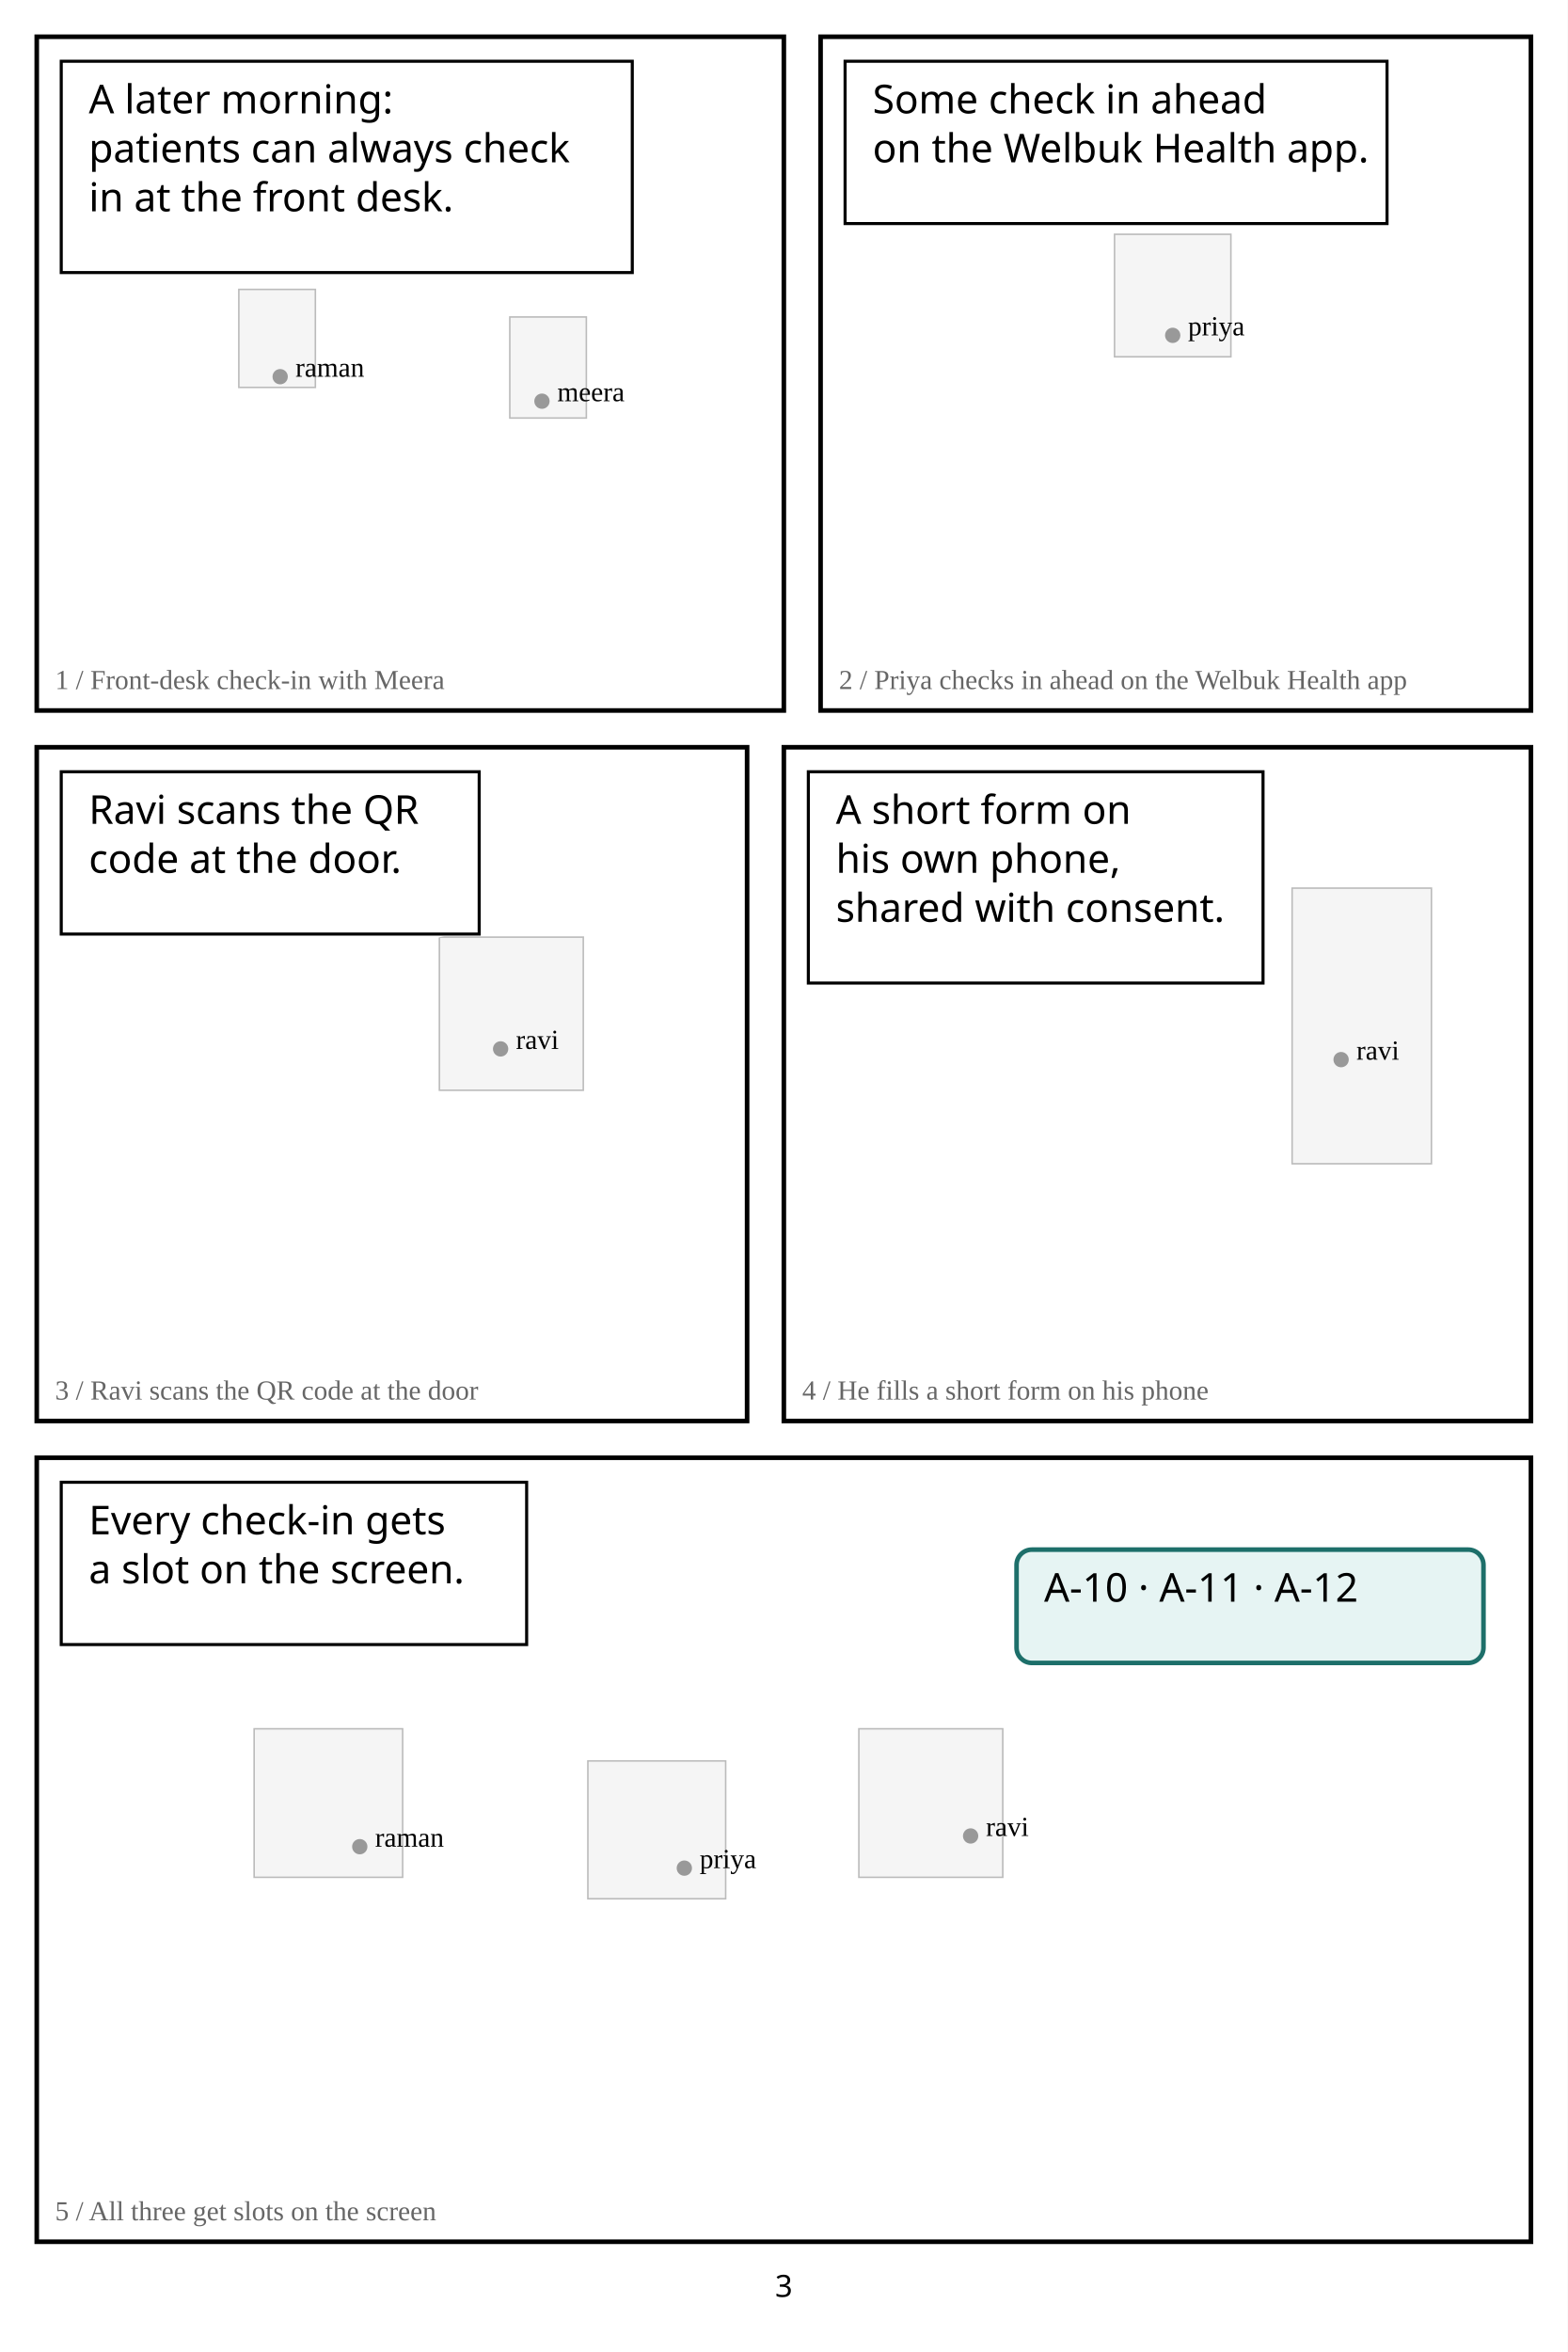
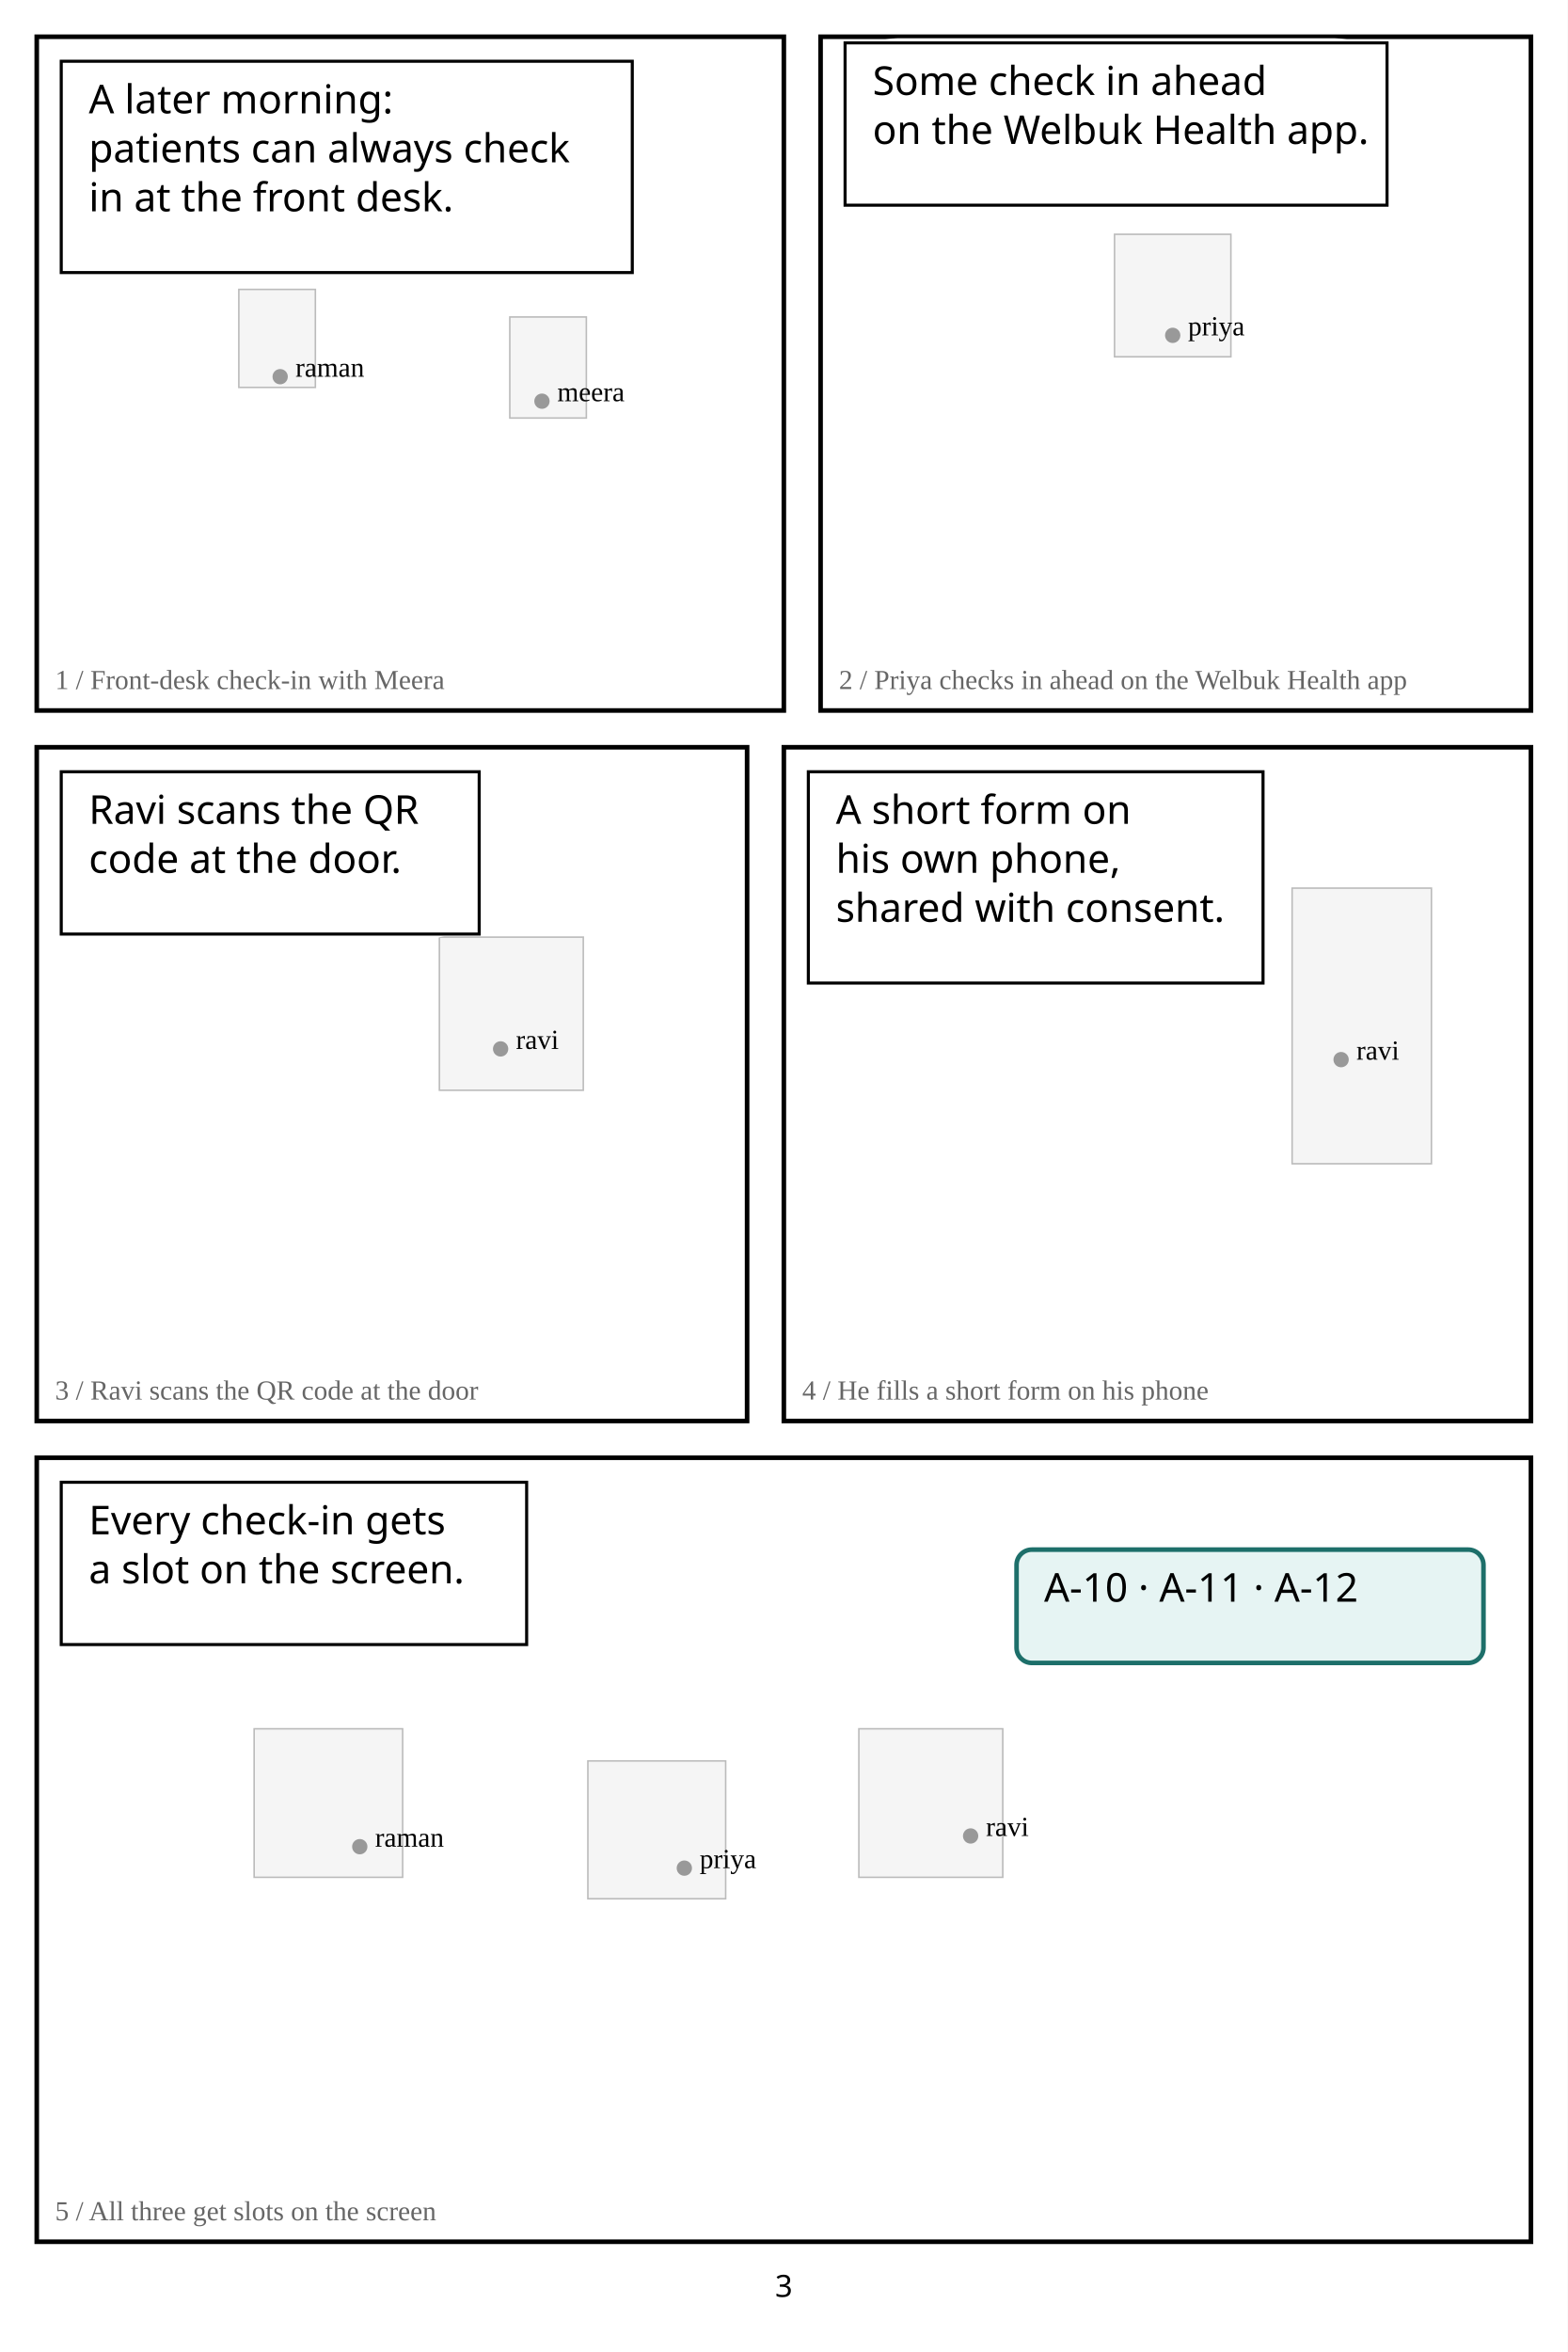
<svg xmlns="http://www.w3.org/2000/svg" width="1024" height="1536" viewBox="0 0 1024 1536">
  <rect width="1024" height="1536" fill="white" />
  <rect x="156" y="189" width="50" height="64" fill="#f5f5f5" stroke="#bbb" />
  <circle cx="183" cy="246" r="5" fill="#999" />
  <text x="193" y="246" font-size="18">raman</text>
  <rect x="333" y="207" width="50" height="66" fill="#f5f5f5" stroke="#bbb" />
  <circle cx="354" cy="262" r="5" fill="#999" />
  <text x="364" y="262" font-size="18">meera</text>
  <rect x="24" y="24" width="488" height="440" fill="none" stroke="black" stroke-width="3" />
  <rect x="40" y="40" width="373" height="138" rx="34" fill="white" stroke="white" stroke-width="6" />
  <rect x="40" y="40" width="373" height="138" fill="white" stroke="black" stroke-width="2" />
  <text x="58" y="74" font-family="Meiryo,MS Gothic,sans-serif" font-size="26" fill="black">A later morning: </text>
  <text x="58" y="106" font-family="Meiryo,MS Gothic,sans-serif" font-size="26" fill="black">patients can always check </text>
  <text x="58" y="138" font-family="Meiryo,MS Gothic,sans-serif" font-size="26" fill="black">in at the front desk.</text>
  <text x="36" y="450" font-size="18" fill="#666">1 / Front-desk check-in with Meera</text>
  <rect x="728" y="153" width="76" height="80" fill="#f5f5f5" stroke="#bbb" />
  <circle cx="766" cy="219" r="5" fill="#999" />
  <text x="776" y="219" font-size="18">priya</text>
  <rect x="536" y="24" width="464" height="440" fill="none" stroke="black" stroke-width="3" />
-   <rect x="552" y="40" width="354" height="106" rx="34" fill="white" stroke="white" stroke-width="6" />
-   <rect x="552" y="40" width="354" height="106" fill="white" stroke="black" stroke-width="2" />
-   <text x="570" y="74" font-family="Meiryo,MS Gothic,sans-serif" font-size="26" fill="black">Some check in ahead </text>
-   <text x="570" y="106" font-family="Meiryo,MS Gothic,sans-serif" font-size="26" fill="black">on the Welbuk Health app.</text>
+   <rect x="552" y="28" width="354" height="106" rx="34" fill="white" stroke="white" stroke-width="6" />
+   <rect x="552" y="28" width="354" height="106" fill="white" stroke="black" stroke-width="2" />
+   <text x="570" y="62" font-family="Meiryo,MS Gothic,sans-serif" font-size="26" fill="black">Some check in ahead </text>
+   <text x="570" y="94" font-family="Meiryo,MS Gothic,sans-serif" font-size="26" fill="black">on the Welbuk Health app.</text>
  <text x="548" y="450" font-size="18" fill="#666">2 / Priya checks in ahead on the Welbuk Health app</text>
  <rect x="287" y="612" width="94" height="100" fill="#f5f5f5" stroke="#bbb" />
  <circle cx="327" cy="685" r="5" fill="#999" />
  <text x="337" y="685" font-size="18">ravi</text>
  <rect x="24" y="488" width="464" height="440" fill="none" stroke="black" stroke-width="3" />
  <rect x="40" y="504" width="273" height="106" rx="34" fill="white" stroke="white" stroke-width="6" />
  <rect x="40" y="504" width="273" height="106" fill="white" stroke="black" stroke-width="2" />
  <text x="58" y="538" font-family="Meiryo,MS Gothic,sans-serif" font-size="26" fill="black">Ravi scans the QR </text>
  <text x="58" y="570" font-family="Meiryo,MS Gothic,sans-serif" font-size="26" fill="black">code at the door.</text>
  <text x="36" y="914" font-size="18" fill="#666">3 / Ravi scans the QR code at the door</text>
  <rect x="844" y="580" width="91" height="180" fill="#f5f5f5" stroke="#bbb" />
  <circle cx="876" cy="692" r="5" fill="#999" />
  <text x="886" y="692" font-size="18">ravi</text>
  <rect x="512" y="488" width="488" height="440" fill="none" stroke="black" stroke-width="3" />
  <rect x="528" y="504" width="297" height="138" rx="34" fill="white" stroke="white" stroke-width="6" />
  <rect x="528" y="504" width="297" height="138" fill="white" stroke="black" stroke-width="2" />
  <text x="546" y="538" font-family="Meiryo,MS Gothic,sans-serif" font-size="26" fill="black">A short form on </text>
  <text x="546" y="570" font-family="Meiryo,MS Gothic,sans-serif" font-size="26" fill="black">his own phone, </text>
  <text x="546" y="602" font-family="Meiryo,MS Gothic,sans-serif" font-size="26" fill="black">shared with consent.</text>
  <text x="524" y="914" font-size="18" fill="#666">4 / He fills a short form on his phone</text>
  <rect x="166" y="1129" width="97" height="97" fill="#f5f5f5" stroke="#bbb" />
  <circle cx="235" cy="1206" r="5" fill="#999" />
  <text x="245" y="1206" font-size="18">raman</text>
  <rect x="384" y="1150" width="90" height="90" fill="#f5f5f5" stroke="#bbb" />
  <circle cx="447" cy="1220" r="5" fill="#999" />
  <text x="457" y="1220" font-size="18">priya</text>
  <rect x="561" y="1129" width="94" height="97" fill="#f5f5f5" stroke="#bbb" />
  <circle cx="634" cy="1199" r="5" fill="#999" />
  <text x="644" y="1199" font-size="18">ravi</text>
  <rect x="24" y="952" width="976" height="512" fill="none" stroke="black" stroke-width="3" />
  <rect x="40" y="968" width="304" height="106" rx="34" fill="white" stroke="white" stroke-width="6" />
  <rect x="664" y="1012" width="305" height="74" rx="34" fill="white" stroke="white" stroke-width="6" />
  <rect x="40" y="968" width="304" height="106" fill="white" stroke="black" stroke-width="2" />
  <text x="58" y="1002" font-family="Meiryo,MS Gothic,sans-serif" font-size="26" fill="black">Every check-in gets </text>
  <text x="58" y="1034" font-family="Meiryo,MS Gothic,sans-serif" font-size="26" fill="black">a slot on the screen.</text>
  <rect x="664" y="1012" width="305" height="74" rx="10" fill="#e6f4f3" stroke="#1d6f6a" stroke-width="3" />
  <text x="682" y="1046" font-family="Meiryo,MS Gothic,sans-serif" font-size="26" fill="black">A-10 · A-11 · A-12</text>
  <text x="36" y="1450" font-size="18" fill="#666">5 / All three get slots on the screen</text>
  <text x="512" y="1500" text-anchor="middle" font-family="sans-serif" font-size="20">3</text>
</svg>
